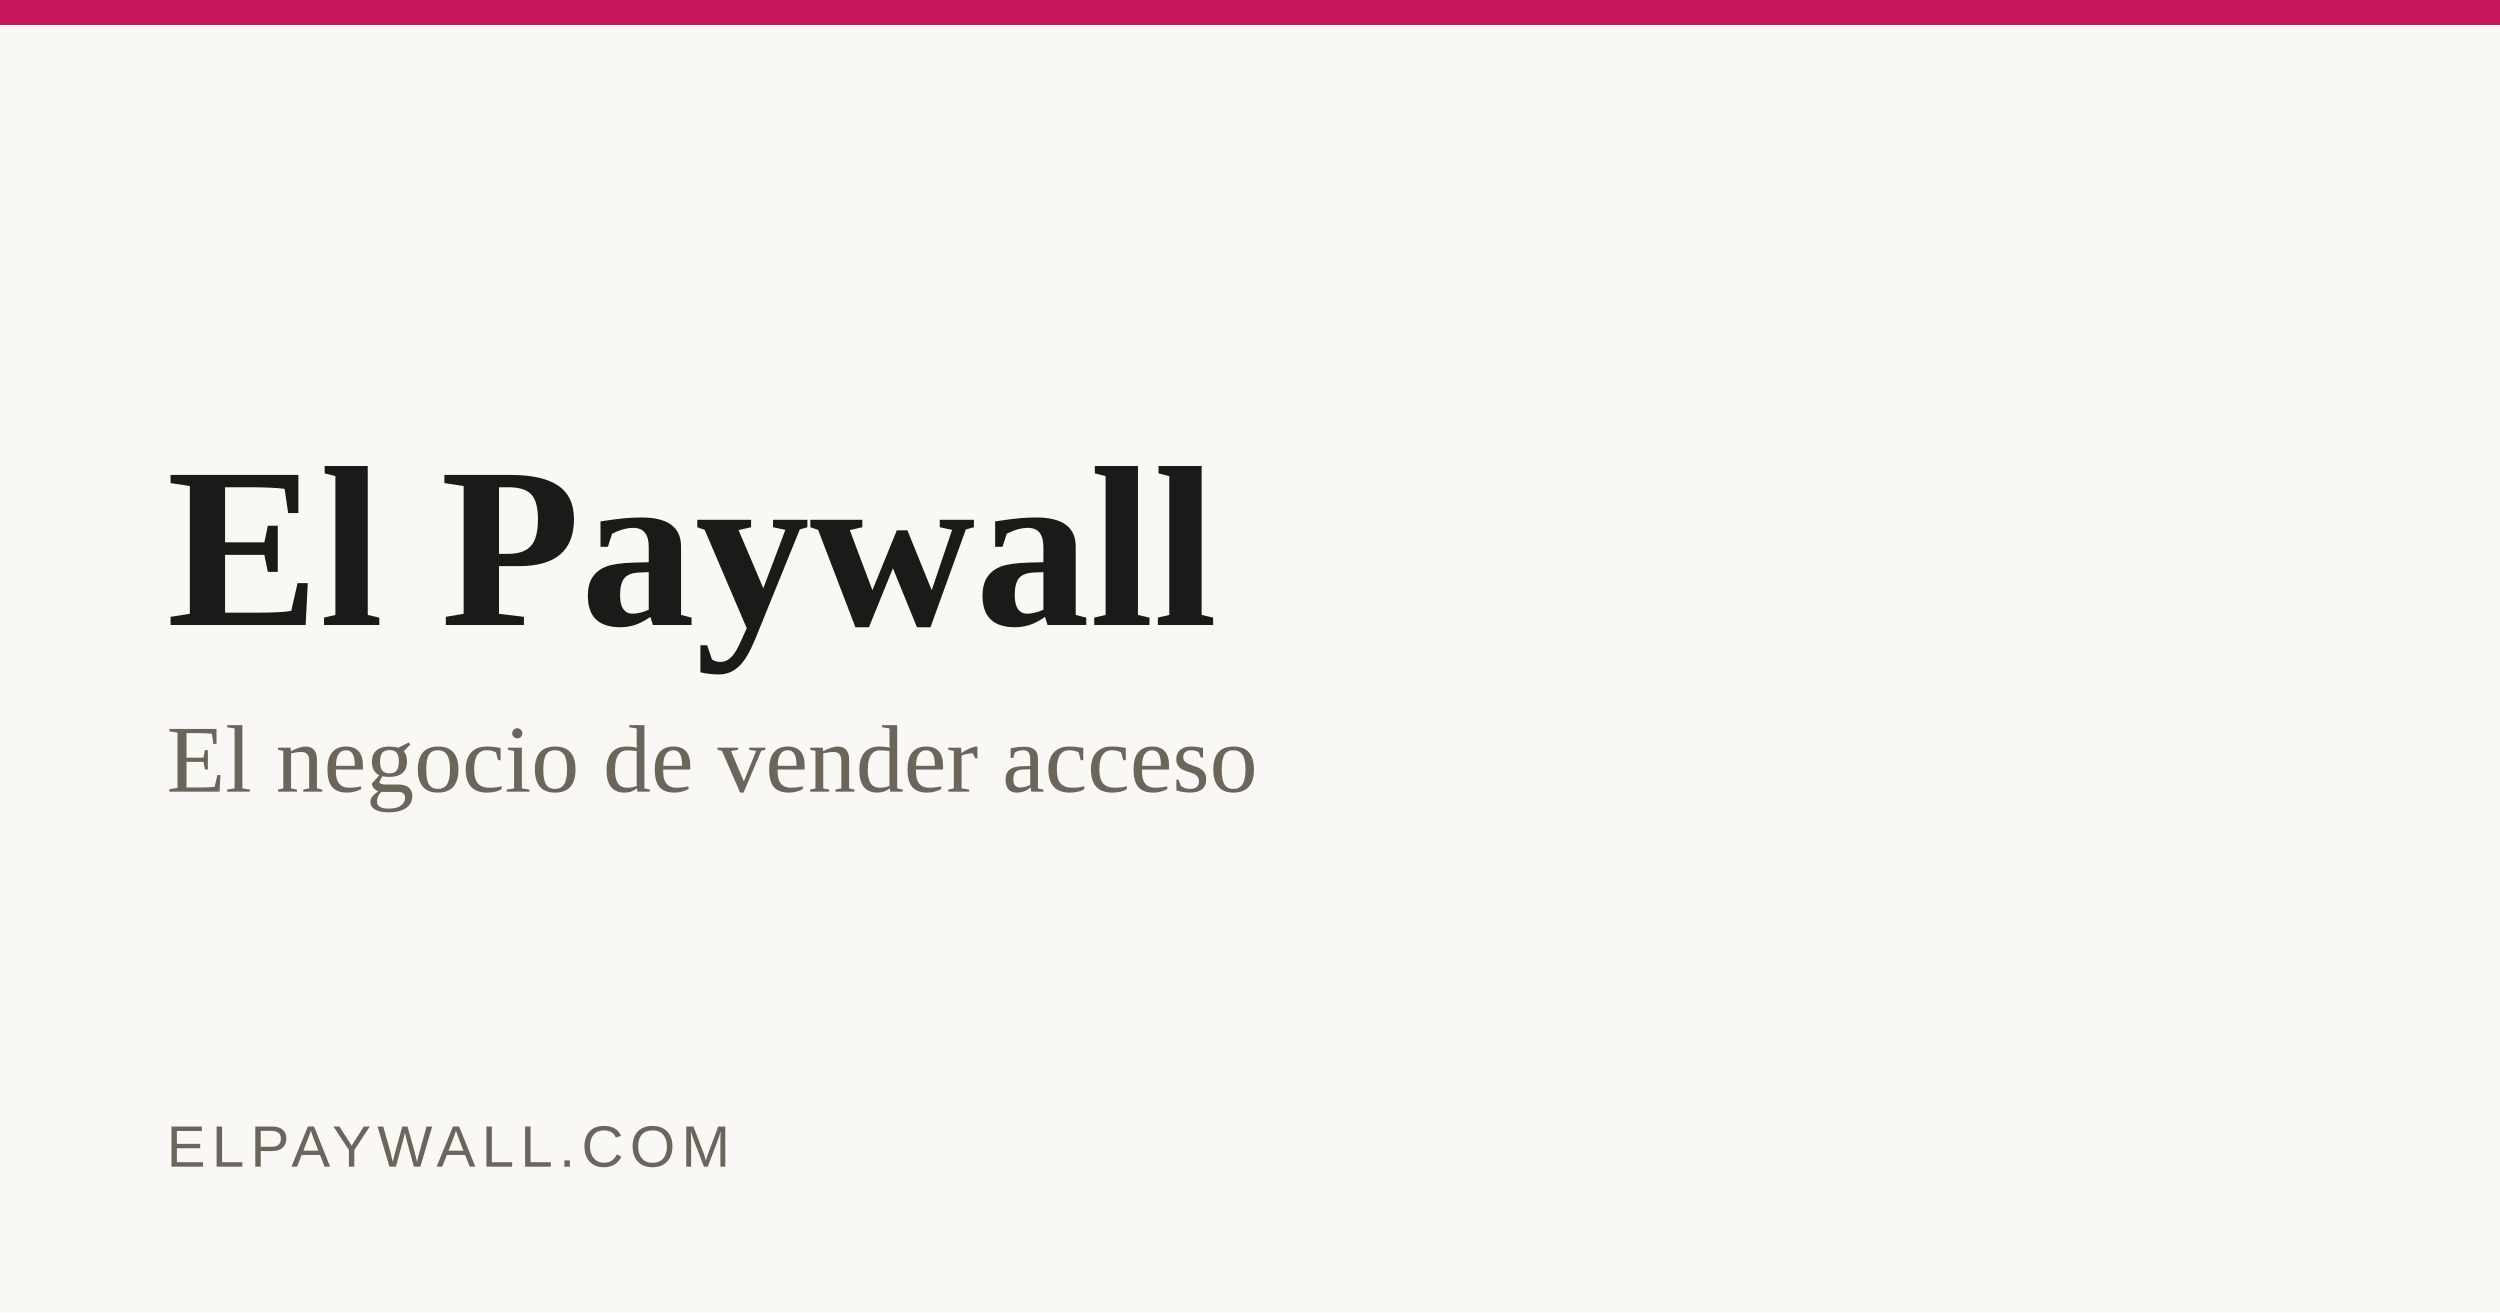
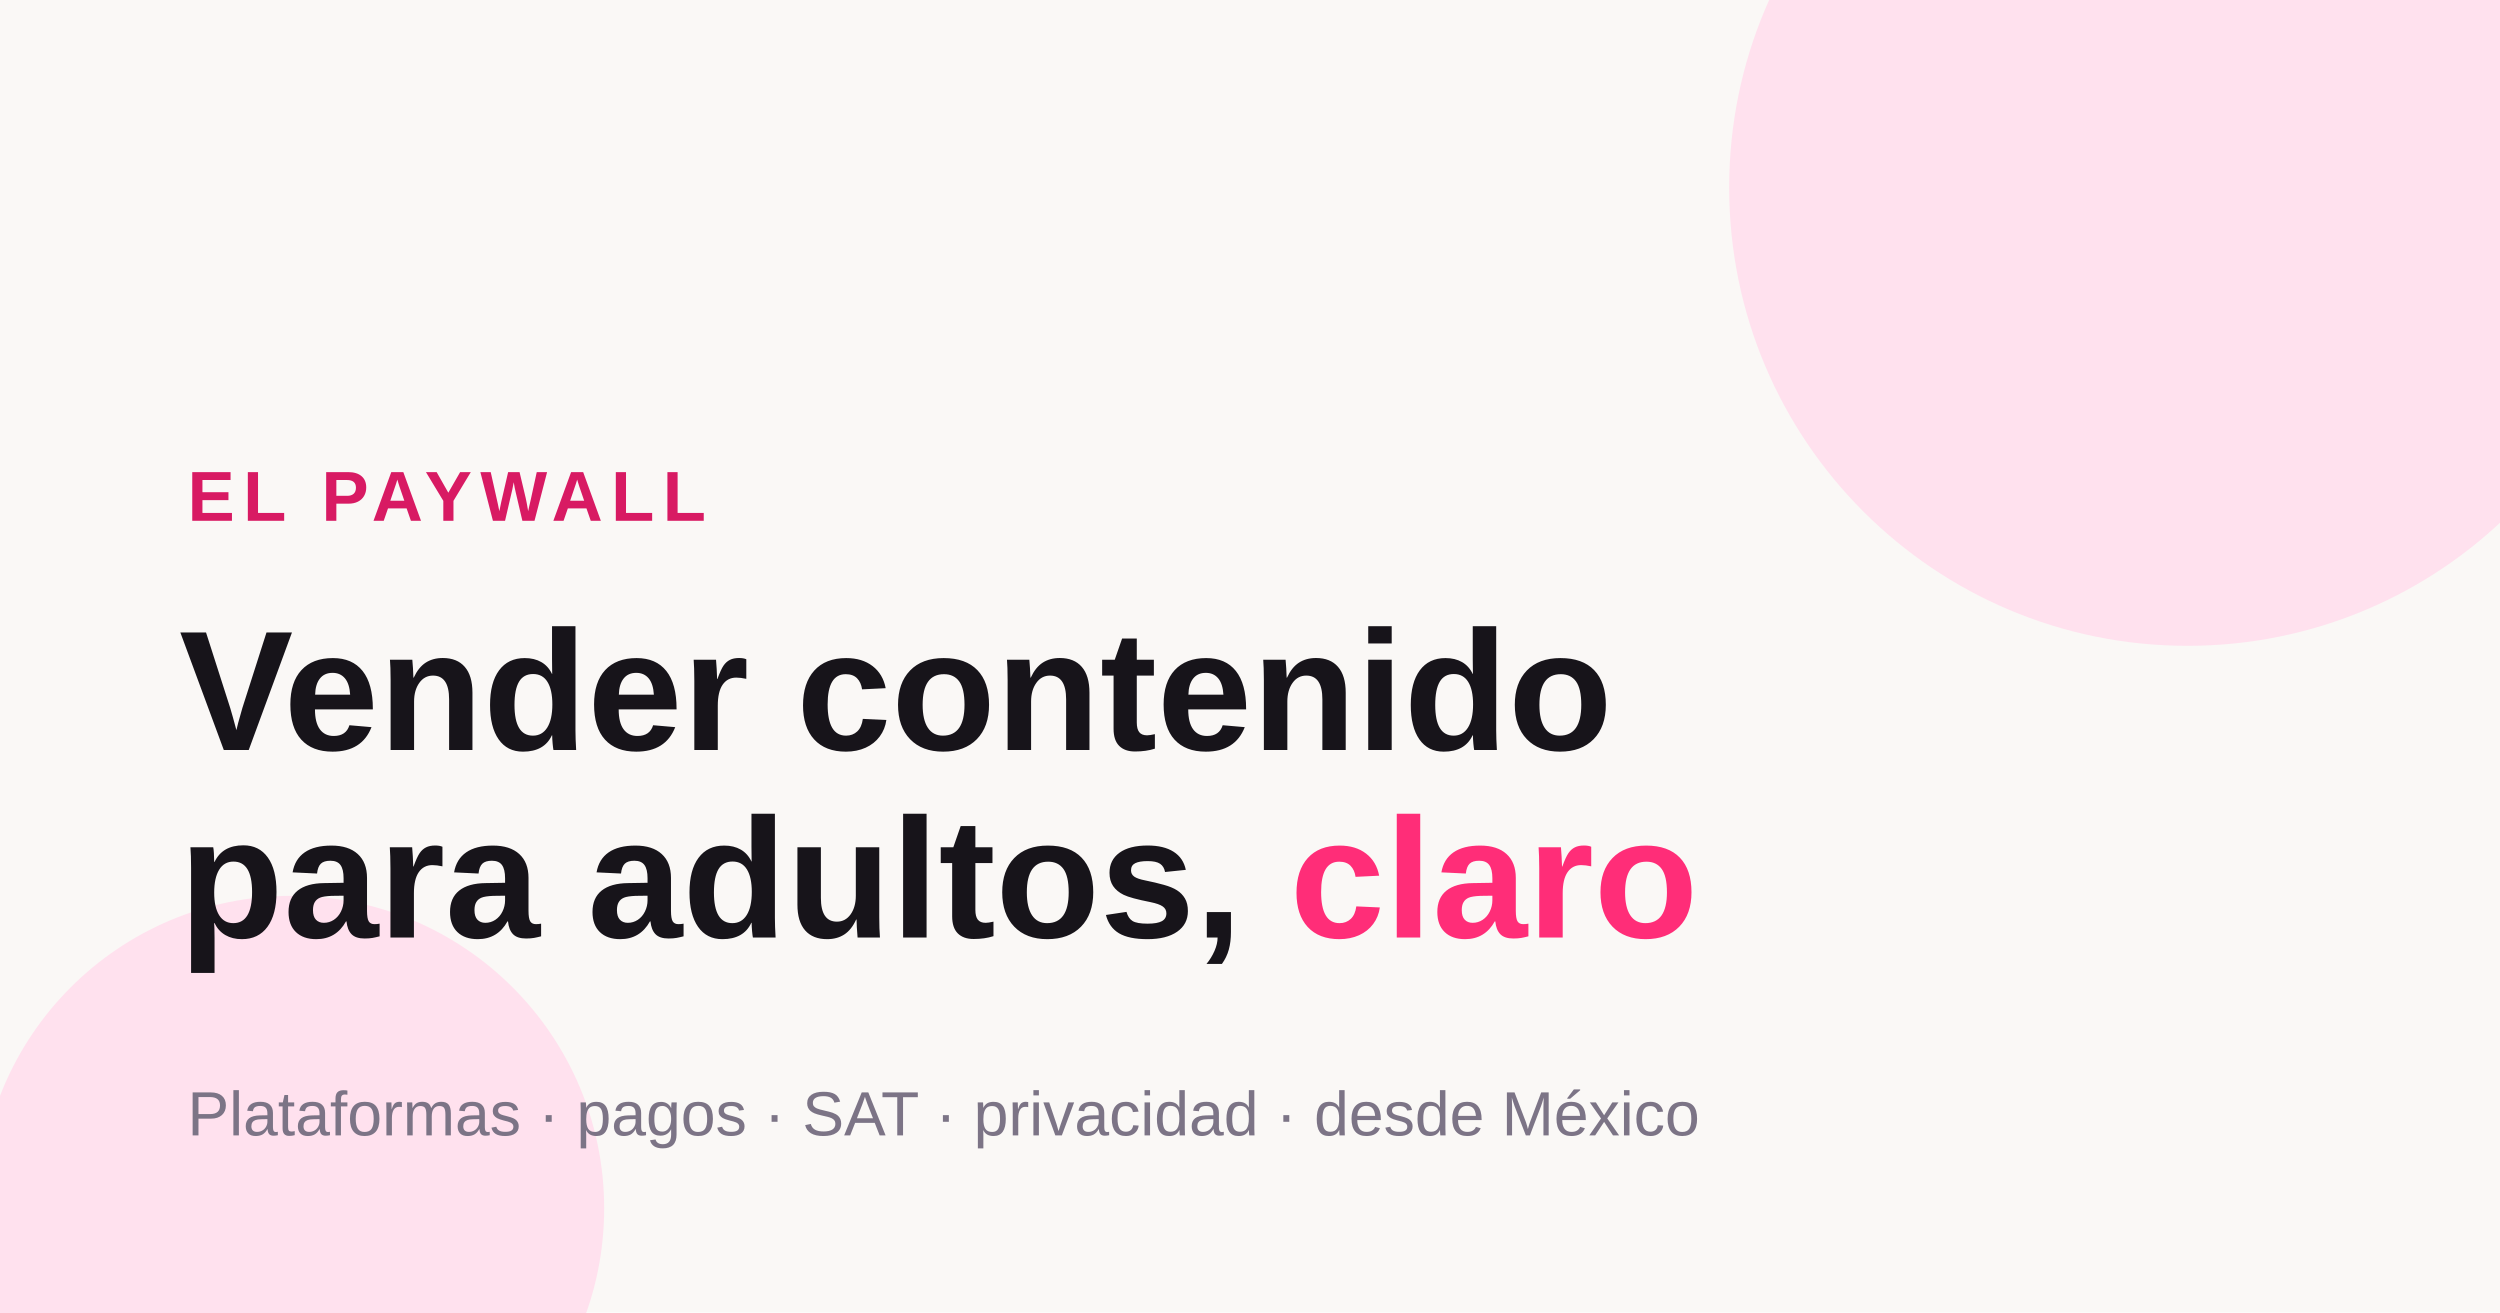
<svg xmlns="http://www.w3.org/2000/svg" width="1200" height="630" viewBox="0 0 1200 630">
-   <rect width="1200" height="630" fill="#faf8f5" />
-   <rect x="0" y="0" width="1200" height="12" fill="#c8175c" />
-   <text x="80" y="300" font-family="Georgia, 'Times New Roman', serif" font-size="110" font-weight="700" fill="#1b1a18">El Paywall</text>
-   <text x="80" y="380" font-family="Georgia, 'Times New Roman', serif" font-size="46" fill="#6c655c">El negocio de vender acceso</text>
-   <text x="80" y="560" font-family="-apple-system, Arial, sans-serif" font-size="28" letter-spacing="3" fill="#6c655c">ELPAYWALL.COM</text>
+   <rect width="1200" height="630" fill="#faf8f6" />
+   <circle cx="1050" cy="90" r="220" fill="#ffe1ee" />
+   <circle cx="140" cy="580" r="150" fill="#ffe1ee" />
+   <text x="90" y="250" font-family="'Segoe UI', Arial, sans-serif" font-size="34" font-weight="700" letter-spacing="4" fill="#d81a63">EL PAYWALL</text>
+   <text x="86" y="360" font-family="'Segoe UI', Arial, sans-serif" font-size="82" font-weight="800" fill="#17141a">Vender contenido</text>
+   <text x="86" y="450" font-family="'Segoe UI', Arial, sans-serif" font-size="82" font-weight="800" fill="#17141a">para adultos, <tspan fill="#ff2d78">claro</tspan>
+   </text>
+   <text x="90" y="545" font-family="'Segoe UI', Arial, sans-serif" font-size="30" fill="#7c7486">Plataformas · pagos · SAT · privacidad · desde México</text>
</svg>
